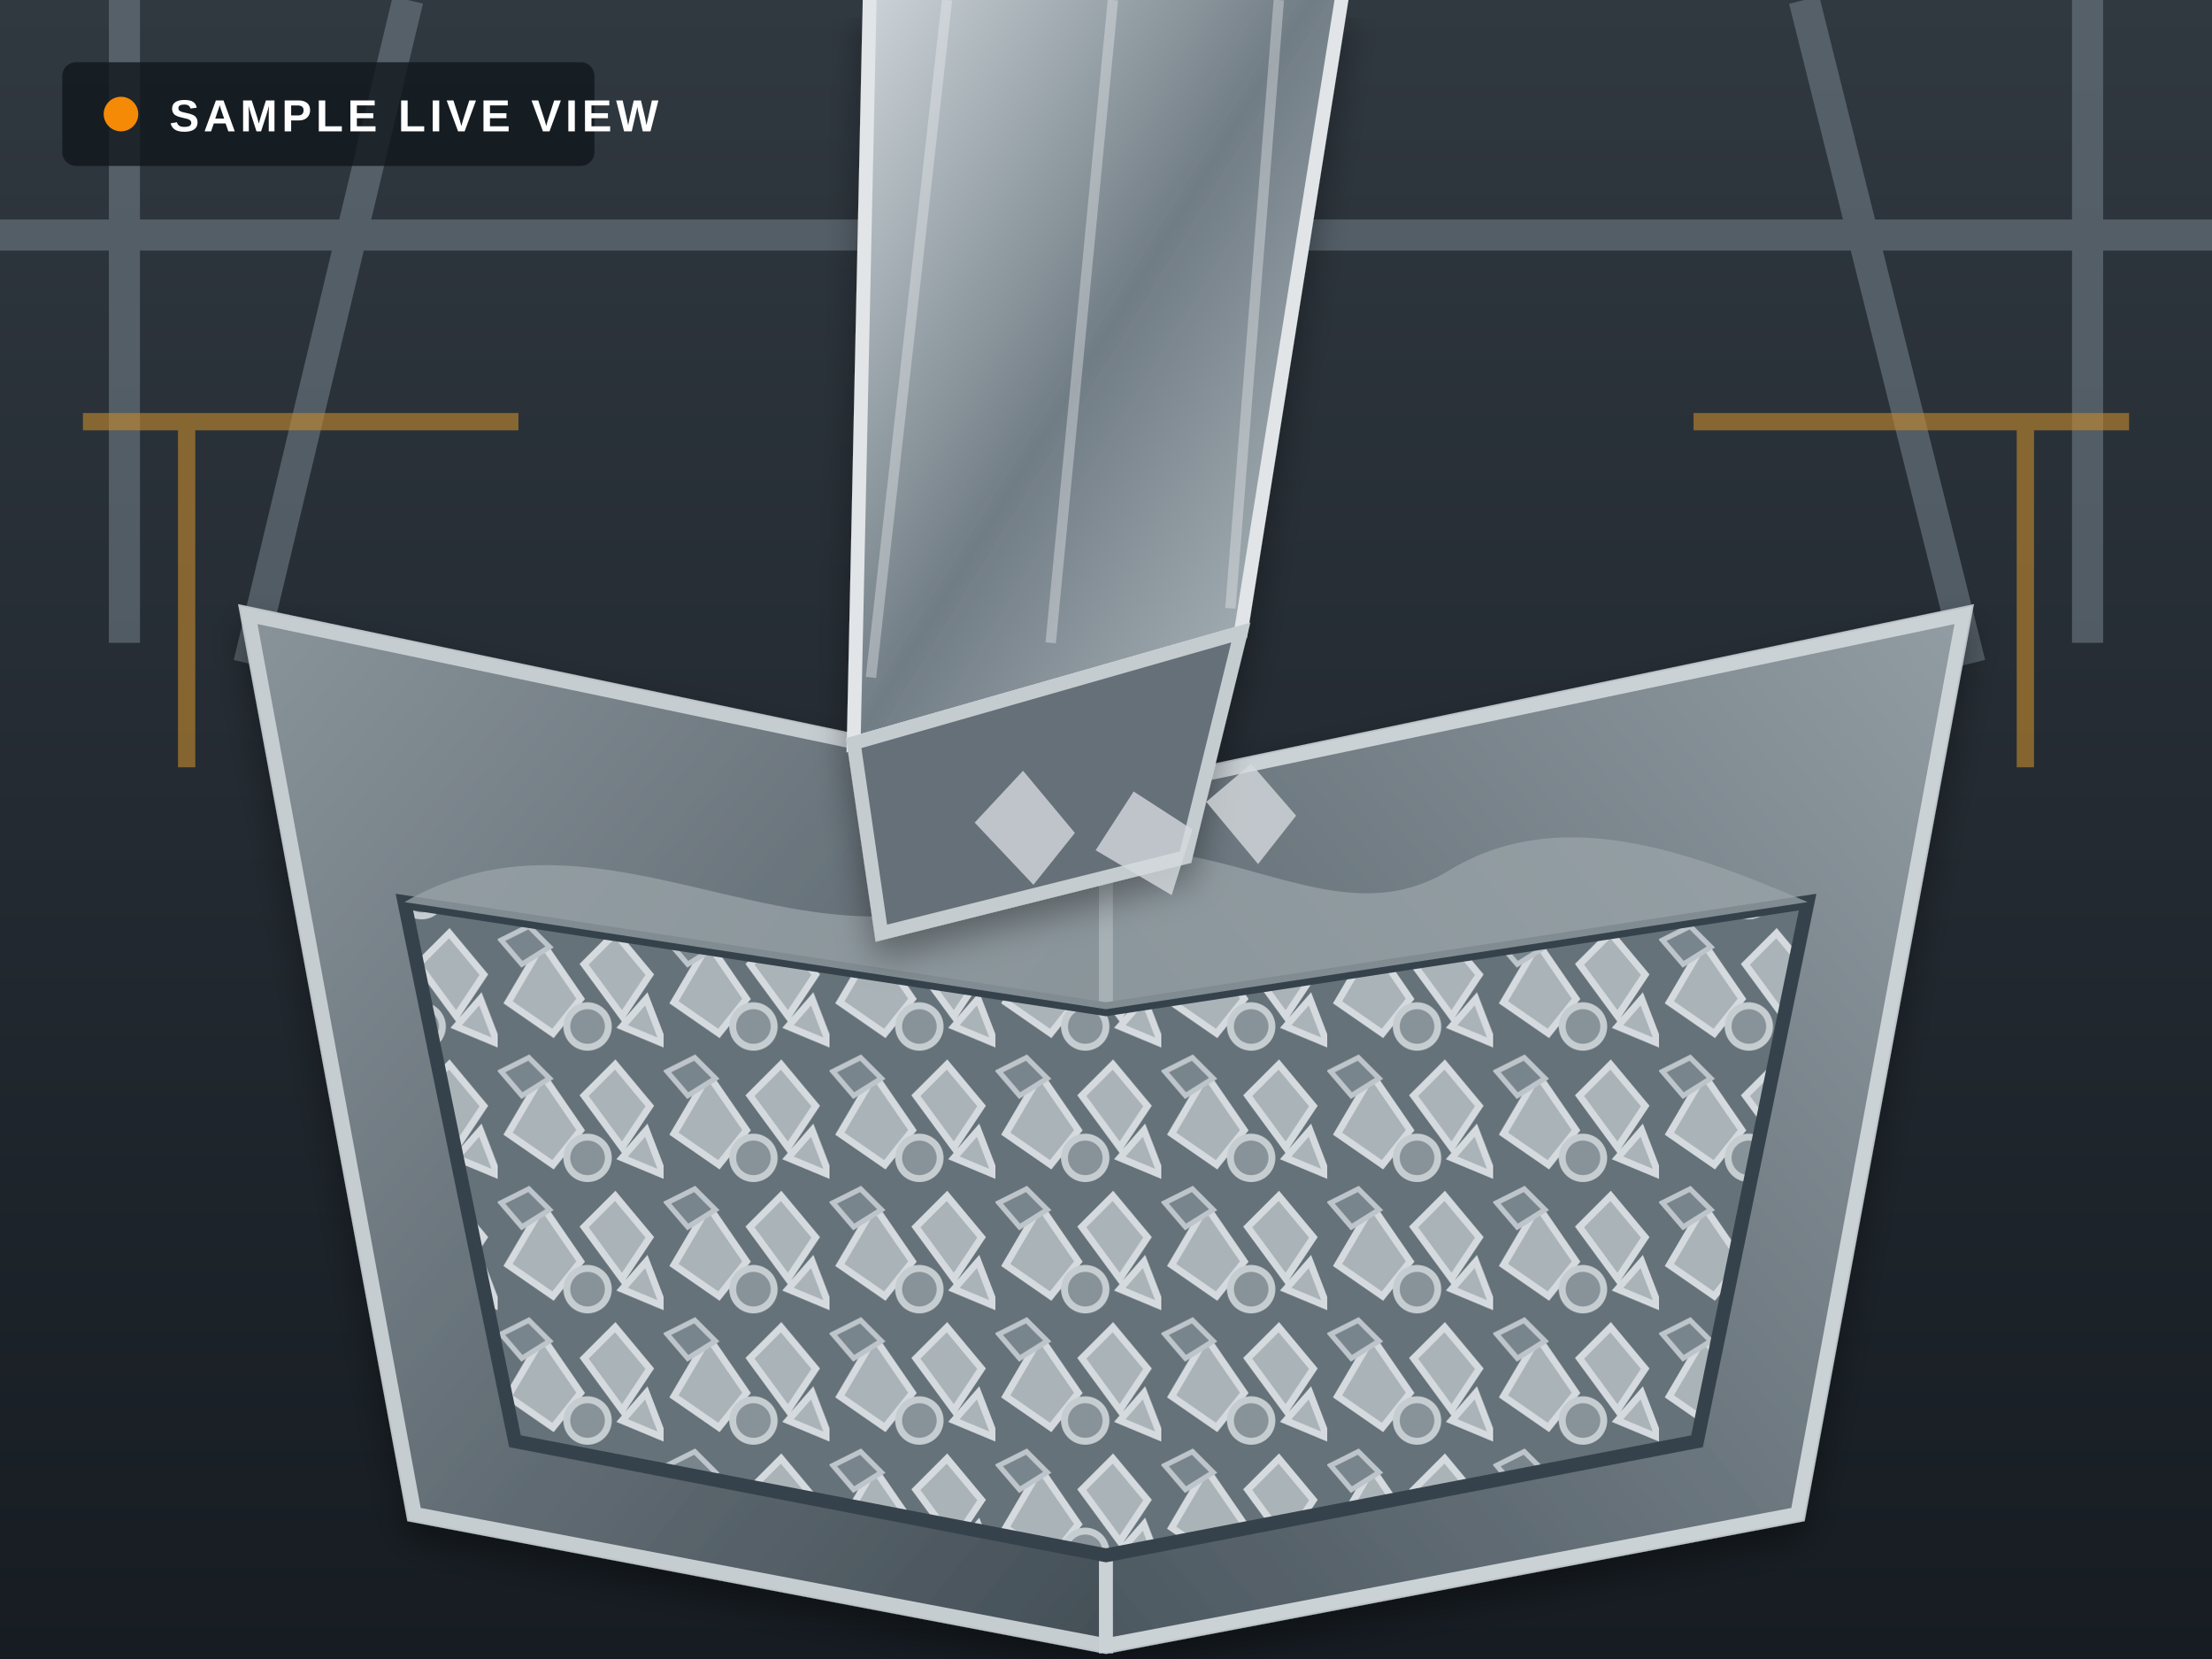
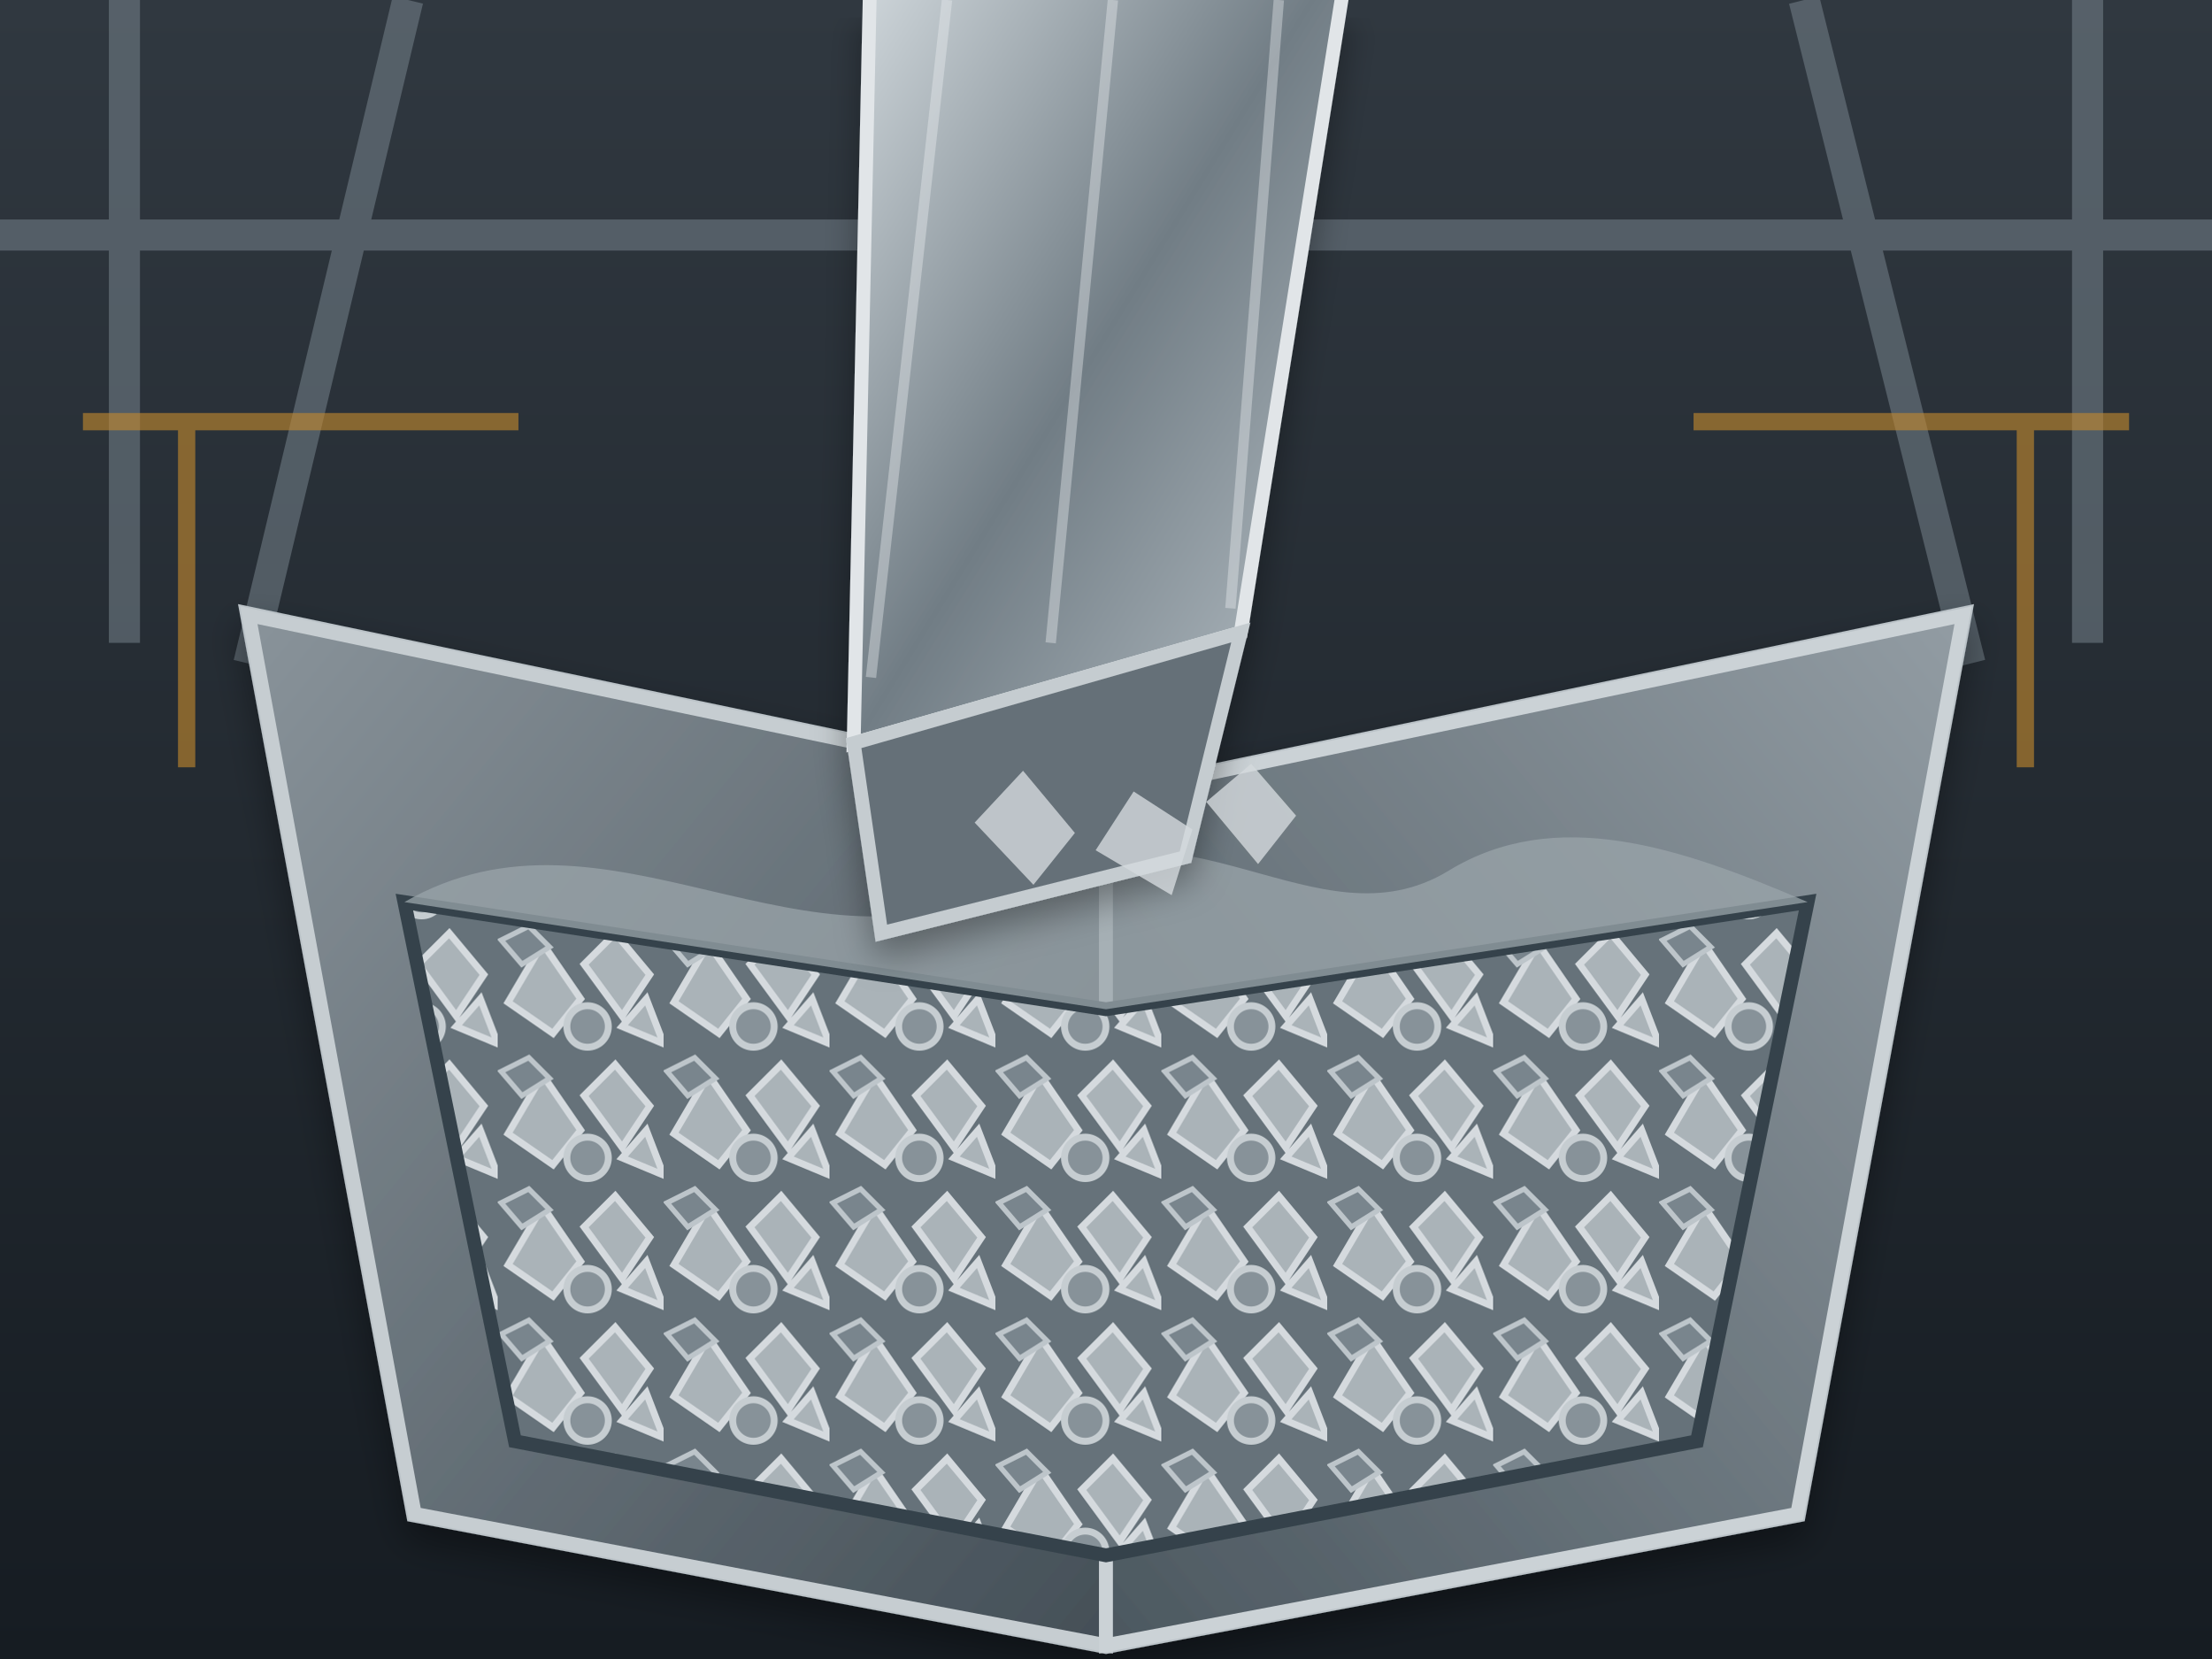
<svg xmlns="http://www.w3.org/2000/svg" viewBox="0 0 640 480" role="img" aria-labelledby="title description">
  <defs>
    <linearGradient id="factoryBackground" x1="0" y1="0" x2="0" y2="1">
      <stop offset="0" stop-color="#303840" />
      <stop offset="1" stop-color="#161c22" />
    </linearGradient>
    <linearGradient id="leftWall" x1="0" y1="0" x2="1" y2="1">
      <stop offset="0" stop-color="#89939a" />
      <stop offset="1" stop-color="#444f57" />
    </linearGradient>
    <linearGradient id="rightWall" x1="1" y1="0" x2="0" y2="1">
      <stop offset="0" stop-color="#929ca3" />
      <stop offset="1" stop-color="#4c5860" />
    </linearGradient>
    <linearGradient id="chute" x1="0" y1="0" x2="1" y2="1">
      <stop offset="0" stop-color="#d6dde1" />
      <stop offset="0.5" stop-color="#717d85" />
      <stop offset="1" stop-color="#b9c2c8" />
    </linearGradient>
    <pattern id="scrapPattern" width="48" height="38" patternUnits="userSpaceOnUse">
      <rect width="48" height="38" fill="#66727a" />
      <path d="M3 24 13 7l11 16-8 10Zm22-11 9-9 10 12-8 12Zm11 18 7-8 5 13Z" fill="#aab3b8" stroke="#d5dade" stroke-width="2" />
      <circle cx="26" cy="31" r="6" fill="#879299" stroke="#c6cdd1" stroke-width="2" />
      <path d="m1 6 8-4 6 6-8 5Z" fill="#79858d" stroke="#bdc5ca" stroke-width="1.5" />
    </pattern>
    <filter id="shadow" x="-20%" y="-20%" width="140%" height="140%">
      <feDropShadow dx="0" dy="5" stdDeviation="5" flood-color="#000000" flood-opacity="0.35" />
    </filter>
  </defs>
  <rect width="640" height="480" fill="url(#factoryBackground)" />
  <g opacity="0.55" stroke="#75818a" stroke-width="9">
    <path d="M0 68H640M36 0v186M604 0v186M118 0 72 192M522 0l48 192" />
  </g>
  <g opacity="0.6" stroke="#c68a2d" stroke-width="5">
    <path d="M24 122h126M490 122h126M54 122v100M586 122v100" />
  </g>
  <g filter="url(#shadow)">
    <path d="M72 178 320 230 568 178 520 438 320 476 120 438Z" fill="#29343b" stroke="#bbc3c8" stroke-width="5" />
    <path d="M72 178 320 230 320 476 120 438Z" fill="url(#leftWall)" stroke="#c6cdd1" stroke-width="4" />
    <path d="M320 230 568 178 520 438 320 476Z" fill="url(#rightWall)" stroke="#cbd2d6" stroke-width="4" />
    <path d="M117 261 320 292 523 261 491 417 320 450 149 417Z" fill="url(#scrapPattern)" stroke="#35434b" stroke-width="4" />
    <path d="M117 261c59-34 117 27 176-6 50-28 88 20 126-3 31-19 67-7 104 9L320 292Z" fill="#9aa4aa" opacity="0.75" />
  </g>
  <g filter="url(#shadow)">
    <path d="M252 -18h139l-32 201-112 32Z" fill="url(#chute)" stroke="#e1e5e8" stroke-width="4" />
    <path d="m247 215 112-32-16 65-88 22Z" fill="#657078" stroke="#c5ccd0" stroke-width="4" />
    <path d="M274 0 252 196M322 0l-18 186M370 0l-14 176" stroke="#eef1f3" stroke-opacity="0.38" stroke-width="3" />
  </g>
  <g opacity="0.8" fill="#d5dadd">
    <path d="m282 238 14-15 15 18-12 15Z" />
    <path d="m317 246 11-17 17 11-6 19Z" />
    <path d="m349 232 13-11 13 15-11 14Z" />
  </g>
-   <rect x="18" y="18" width="154" height="30" rx="4" fill="#11171c" fill-opacity="0.8" />
-   <circle cx="35" cy="33" r="5" fill="#f58a07" />
-   <text x="49" y="38" fill="#ffffff" font-family="Arial, sans-serif" font-size="13" font-weight="700" letter-spacing="1.2">SAMPLE LIVE VIEW</text>
</svg>
